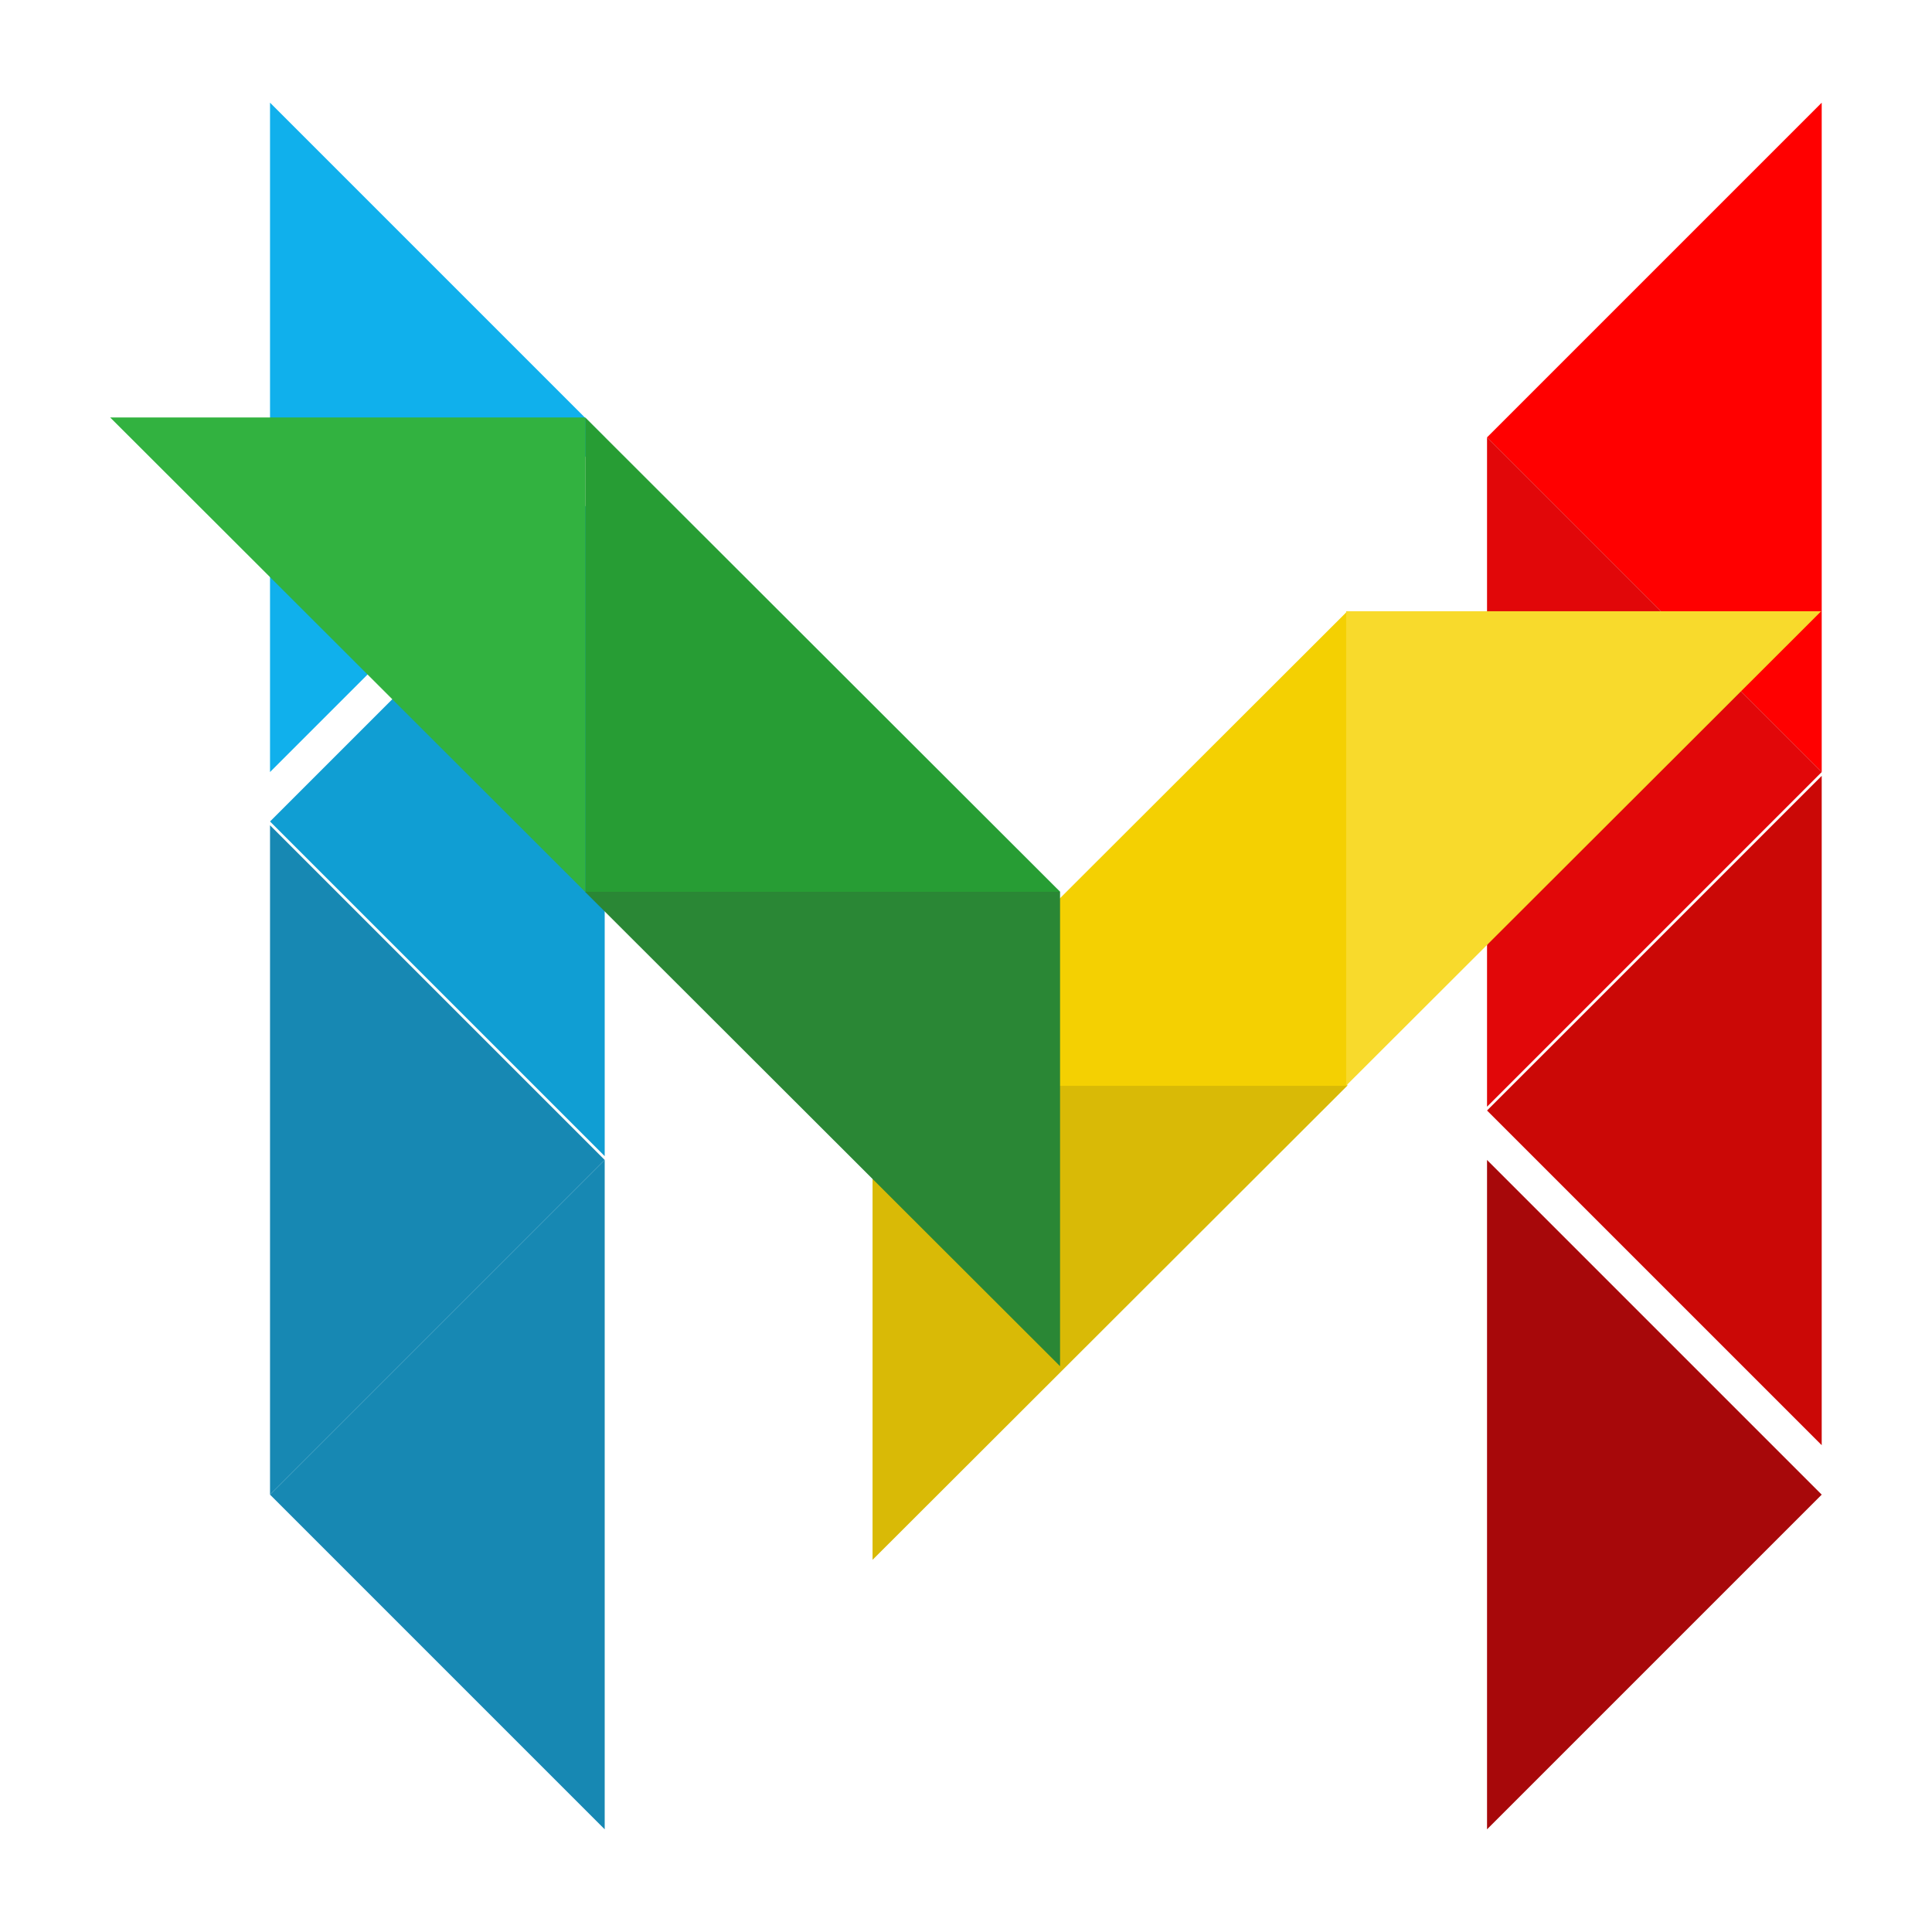
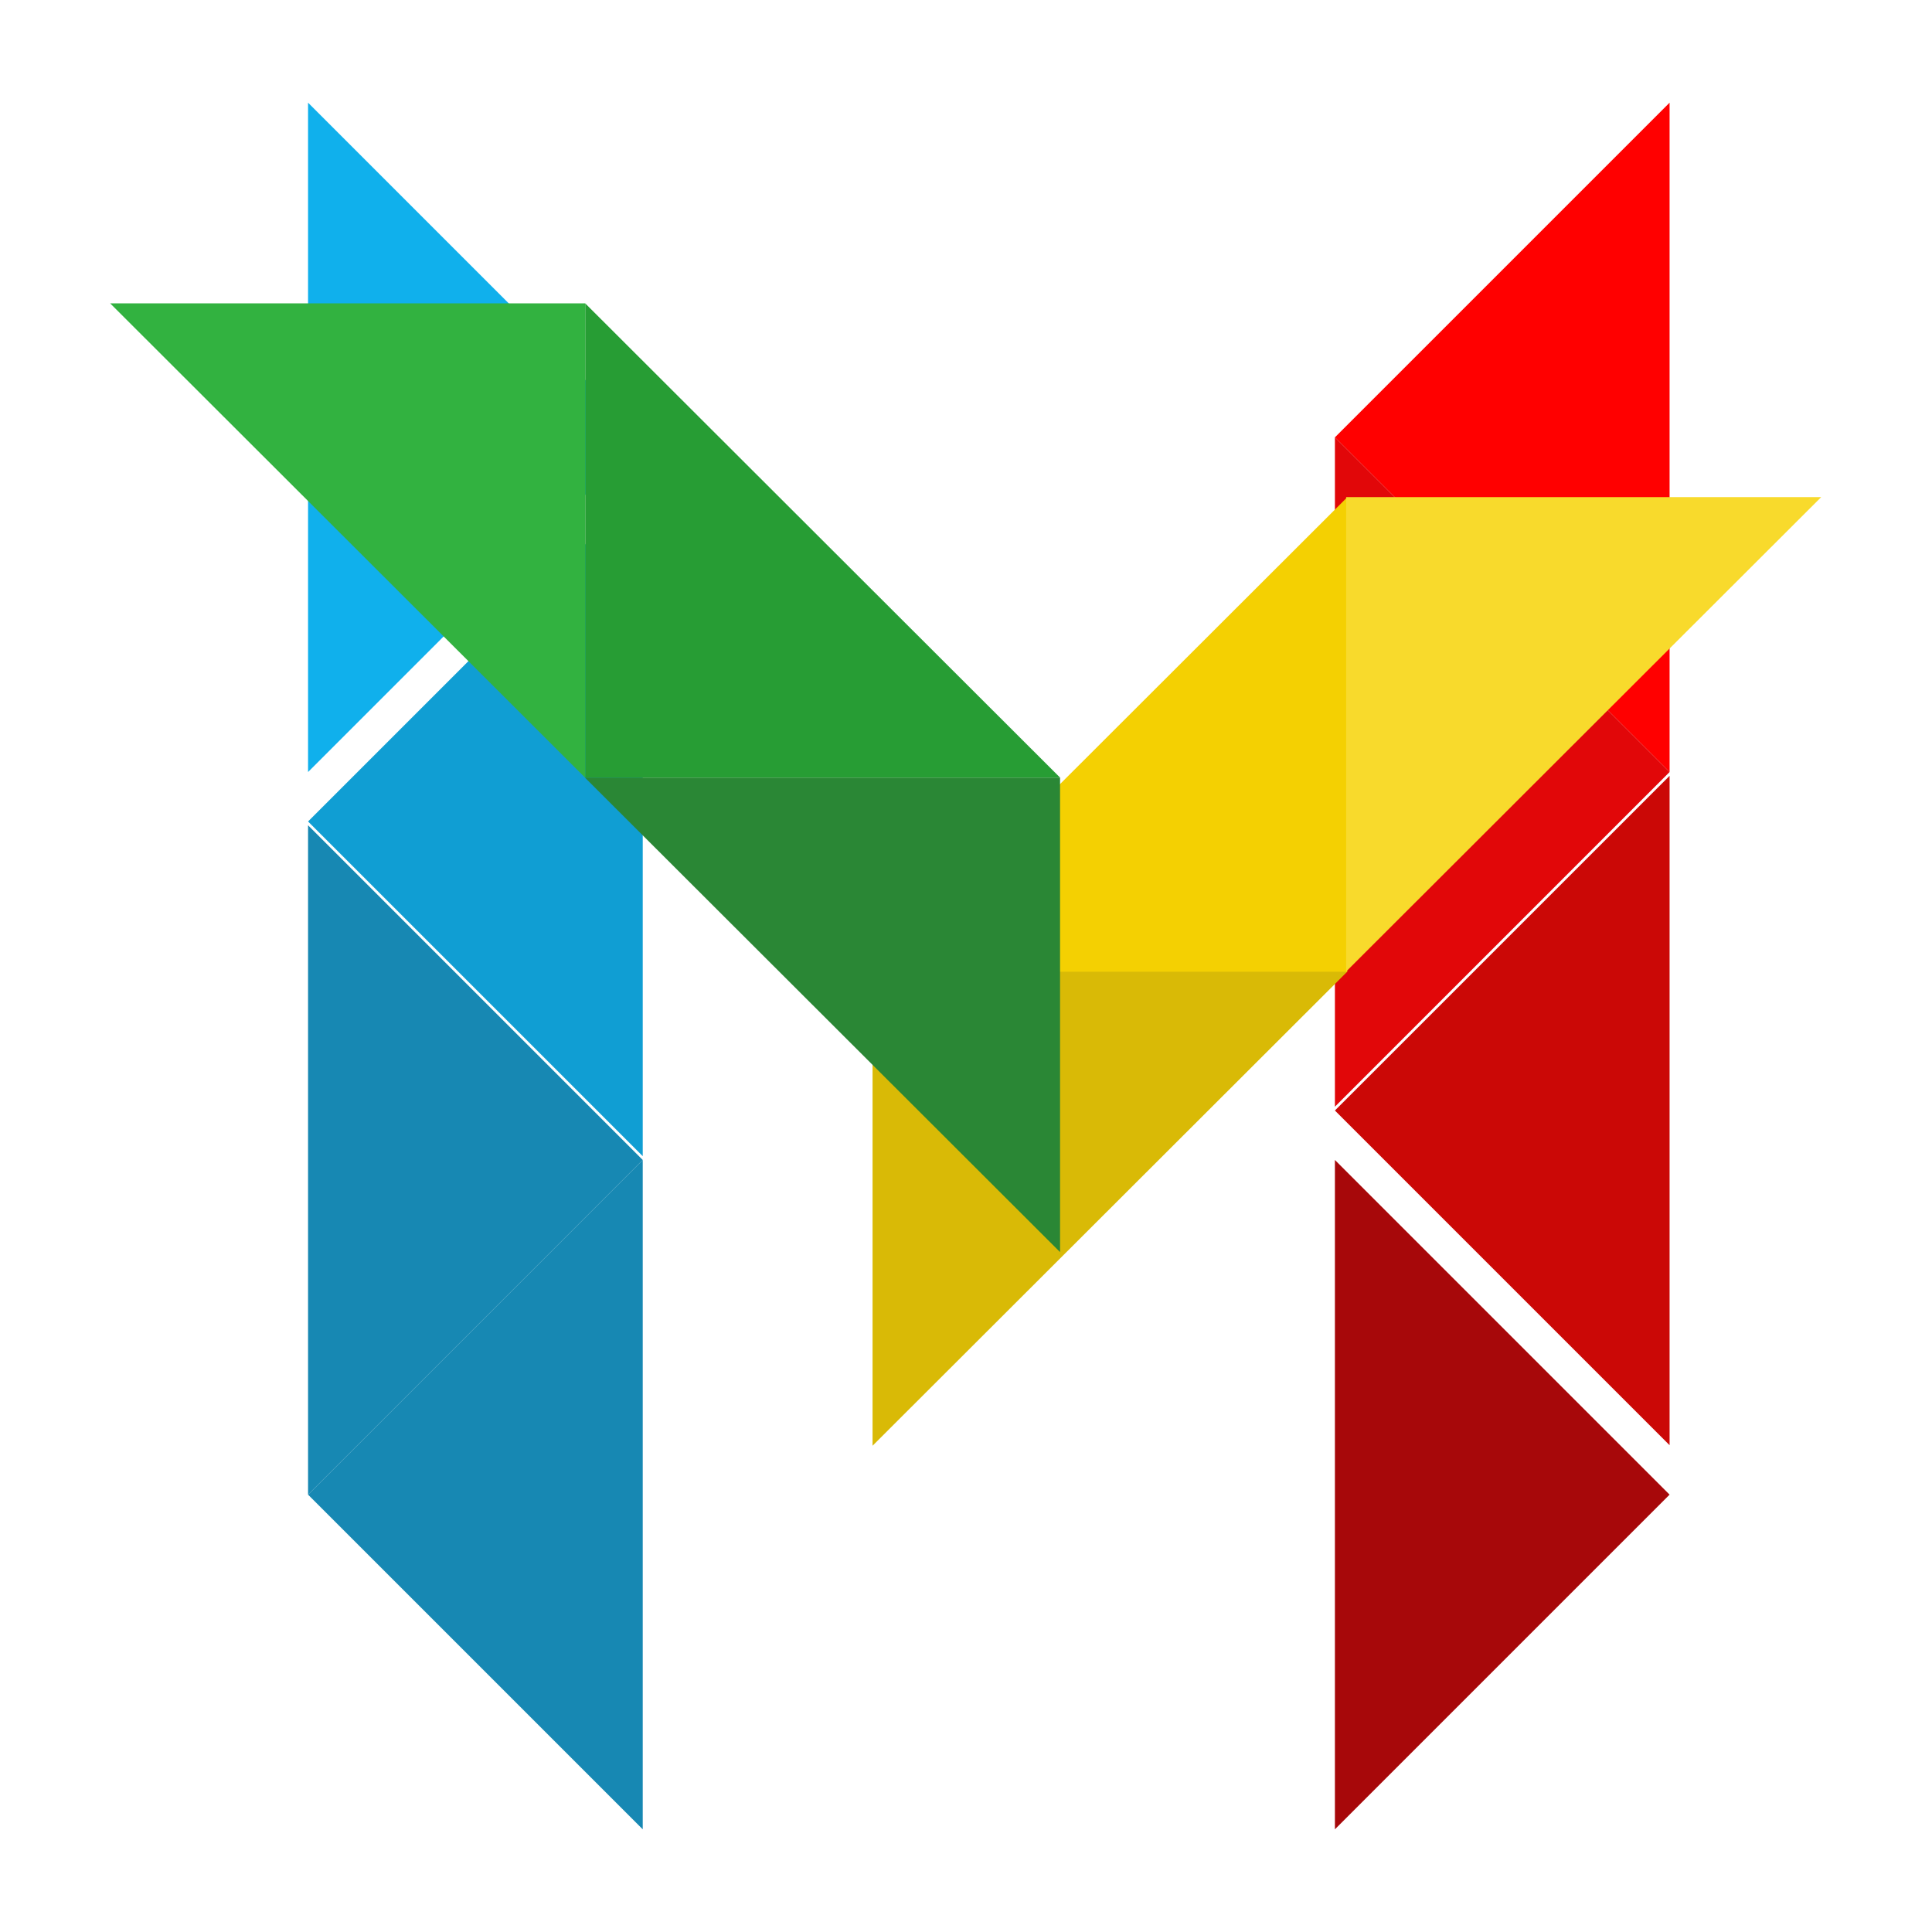
<svg xmlns="http://www.w3.org/2000/svg" width="508px" height="508px" viewBox="0 0 508 508" version="1.1">
  <g id="middleware" stroke="none" stroke-width="1" fill="none" fill-rule="evenodd">
-     <g id="polygons" transform="translate(28, 27)">
-       <polygon id="Triangle" fill="#1788B3" transform="translate(87, 278) rotate(-270) translate(-87, -278) " points="87 234 175 322 -1 322" />
-       <polygon id="Triangle" fill="#1788B3" transform="translate(87, 366) rotate(-90) translate(-87, -366) " points="87 322 175 410 -1 410" />
-       <polygon id="Triangle" fill="#CB0806" transform="translate(407, 265) rotate(-90) translate(-407, -265) " points="407 221 495 309 319 309" />
-       <polygon id="Triangle" fill="#FF0000" transform="translate(407, 88) rotate(-90) translate(-407, -88) " points="407 44 495 132 319 132" />
-       <polygon id="Triangle" fill="#E10709" transform="translate(407, 176) rotate(-270) translate(-407, -176) " points="407 132 495 220 319 220" />
-       <polygon id="Triangle" fill="#A7080A" transform="translate(407, 366) rotate(-270) translate(-407, -366) " points="407 322 495 410 319 410" />
-       <polygon id="Triangle" fill="#109ED3" transform="translate(87, 189) rotate(-90) translate(-87, -189) " points="87 145 175 233 -1 233" />
-       <polygon id="Triangle" fill="#10B0EC" transform="translate(87, 88) rotate(-270) translate(-87, -88) " points="87 44 175 132 -1 132" />
-       <polygon id="Triangle" fill="#D9BA06" transform="translate(232.6975, 289.5869) rotate(-45) translate(-232.6975, -289.5869) " points="232.639 245.426 320.961 333.748 144.434 333.632" />
-       <polygon id="Triangle" fill="#F4D002" transform="translate(294.9602, 227.324) rotate(-225) translate(-294.9602, -227.324) " points="294.902 183.163 383.224 271.485 206.696 271.369" />
-       <polygon id="Triangle" fill="#F8DA2C" transform="translate(357.225, 164.8991) rotate(-45) translate(-357.225, -164.8991) " points="357.167 120.738 445.489 209.06 268.961 208.944" />
-       <polygon id="Triangle" fill="#279D34" transform="translate(157.1443, 176.3259) rotate(-135) translate(-157.1443, -176.3259) " points="157.202 132.165 245.408 220.371 68.881 220.487" />
-       <polygon id="Triangle" fill="#32B240" transform="translate(94.60921, 113.955) rotate(-315) translate(-94.60921, -113.955) " points="94.667 69.794 182.873 158 6.345 158.116" />
-       <polygon id="Triangle" fill="#2A8735" transform="translate(219.4647, 238.6743) rotate(-315) translate(-219.4647, -238.6743) " points="219.523 194.513 307.728 282.719 131.201 282.835" />
+     <g id="polygons" transform="translate(28, 17)">
+       <polygon id="Triangle" fill="#1788B3" transform="translate(97, 288) rotate(-270) translate(-97, -288) " points="97 244 185 332 9 332" />
+       <polygon id="Triangle" fill="#1788B3" transform="translate(97, 376) rotate(-90) translate(-97, -376) " points="97 332 185 420 9 420" />
+       <polygon id="Triangle" fill="#CB0806" transform="translate(367, 275) rotate(-90) translate(-367, -275) " points="367 231 455 319 279 319" />
+       <polygon id="Triangle" fill="#FF0000" transform="translate(367, 98) rotate(-90) translate(-367, -98) " points="367 54 455 142 279 142" />
+       <polygon id="Triangle" fill="#E10709" transform="translate(367, 186) rotate(-270) translate(-367, -186) " points="367 142 455 230 279 230" />
+       <polygon id="Triangle" fill="#A7080A" transform="translate(367, 376) rotate(-270) translate(-367, -376) " points="367 332 455 420 279 420" />
+       <polygon id="Triangle" fill="#109ED3" transform="translate(97, 199) rotate(-90) translate(-97, -199) " points="97 155 185 243 9 243" />
+       <polygon id="Triangle" fill="#10B0EC" transform="translate(97, 98) rotate(-270) translate(-97, -98) " points="97 54 185 142 9 142" />
+       <polygon id="Triangle" fill="#D9BA06" transform="translate(232.6975, 269.5869) rotate(-45) translate(-232.6975, -269.5869) " points="232.639 225.426 320.961 313.748 144.434 313.632" />
+       <polygon id="Triangle" fill="#F4D002" transform="translate(294.9602, 207.324) rotate(-225) translate(-294.9602, -207.324) " points="294.902 163.163 383.224 251.485 206.696 251.369" />
+       <polygon id="Triangle" fill="#F8DA2C" transform="translate(357.225, 144.8991) rotate(-45) translate(-357.225, -144.8991) " points="357.167 100.738 445.489 189.06 268.961 188.944" />
+       <polygon id="Triangle" fill="#279D34" transform="translate(157.1443, 156.3259) rotate(-135) translate(-157.1443, -156.3259) " points="157.202 112.165 245.408 200.371 68.881 200.487" />
+       <polygon id="Triangle" fill="#32B240" transform="translate(94.60921, 93.95499) rotate(-315) translate(-94.60921, -93.95499) " points="94.667 49.794 182.873 138 6.345 138.116" />
+       <polygon id="Triangle" fill="#2A8735" transform="translate(219.4647, 218.6743) rotate(-315) translate(-219.4647, -218.6743) " points="219.523 174.513 307.728 262.719 131.201 262.835" />
    </g>
  </g>
</svg>
